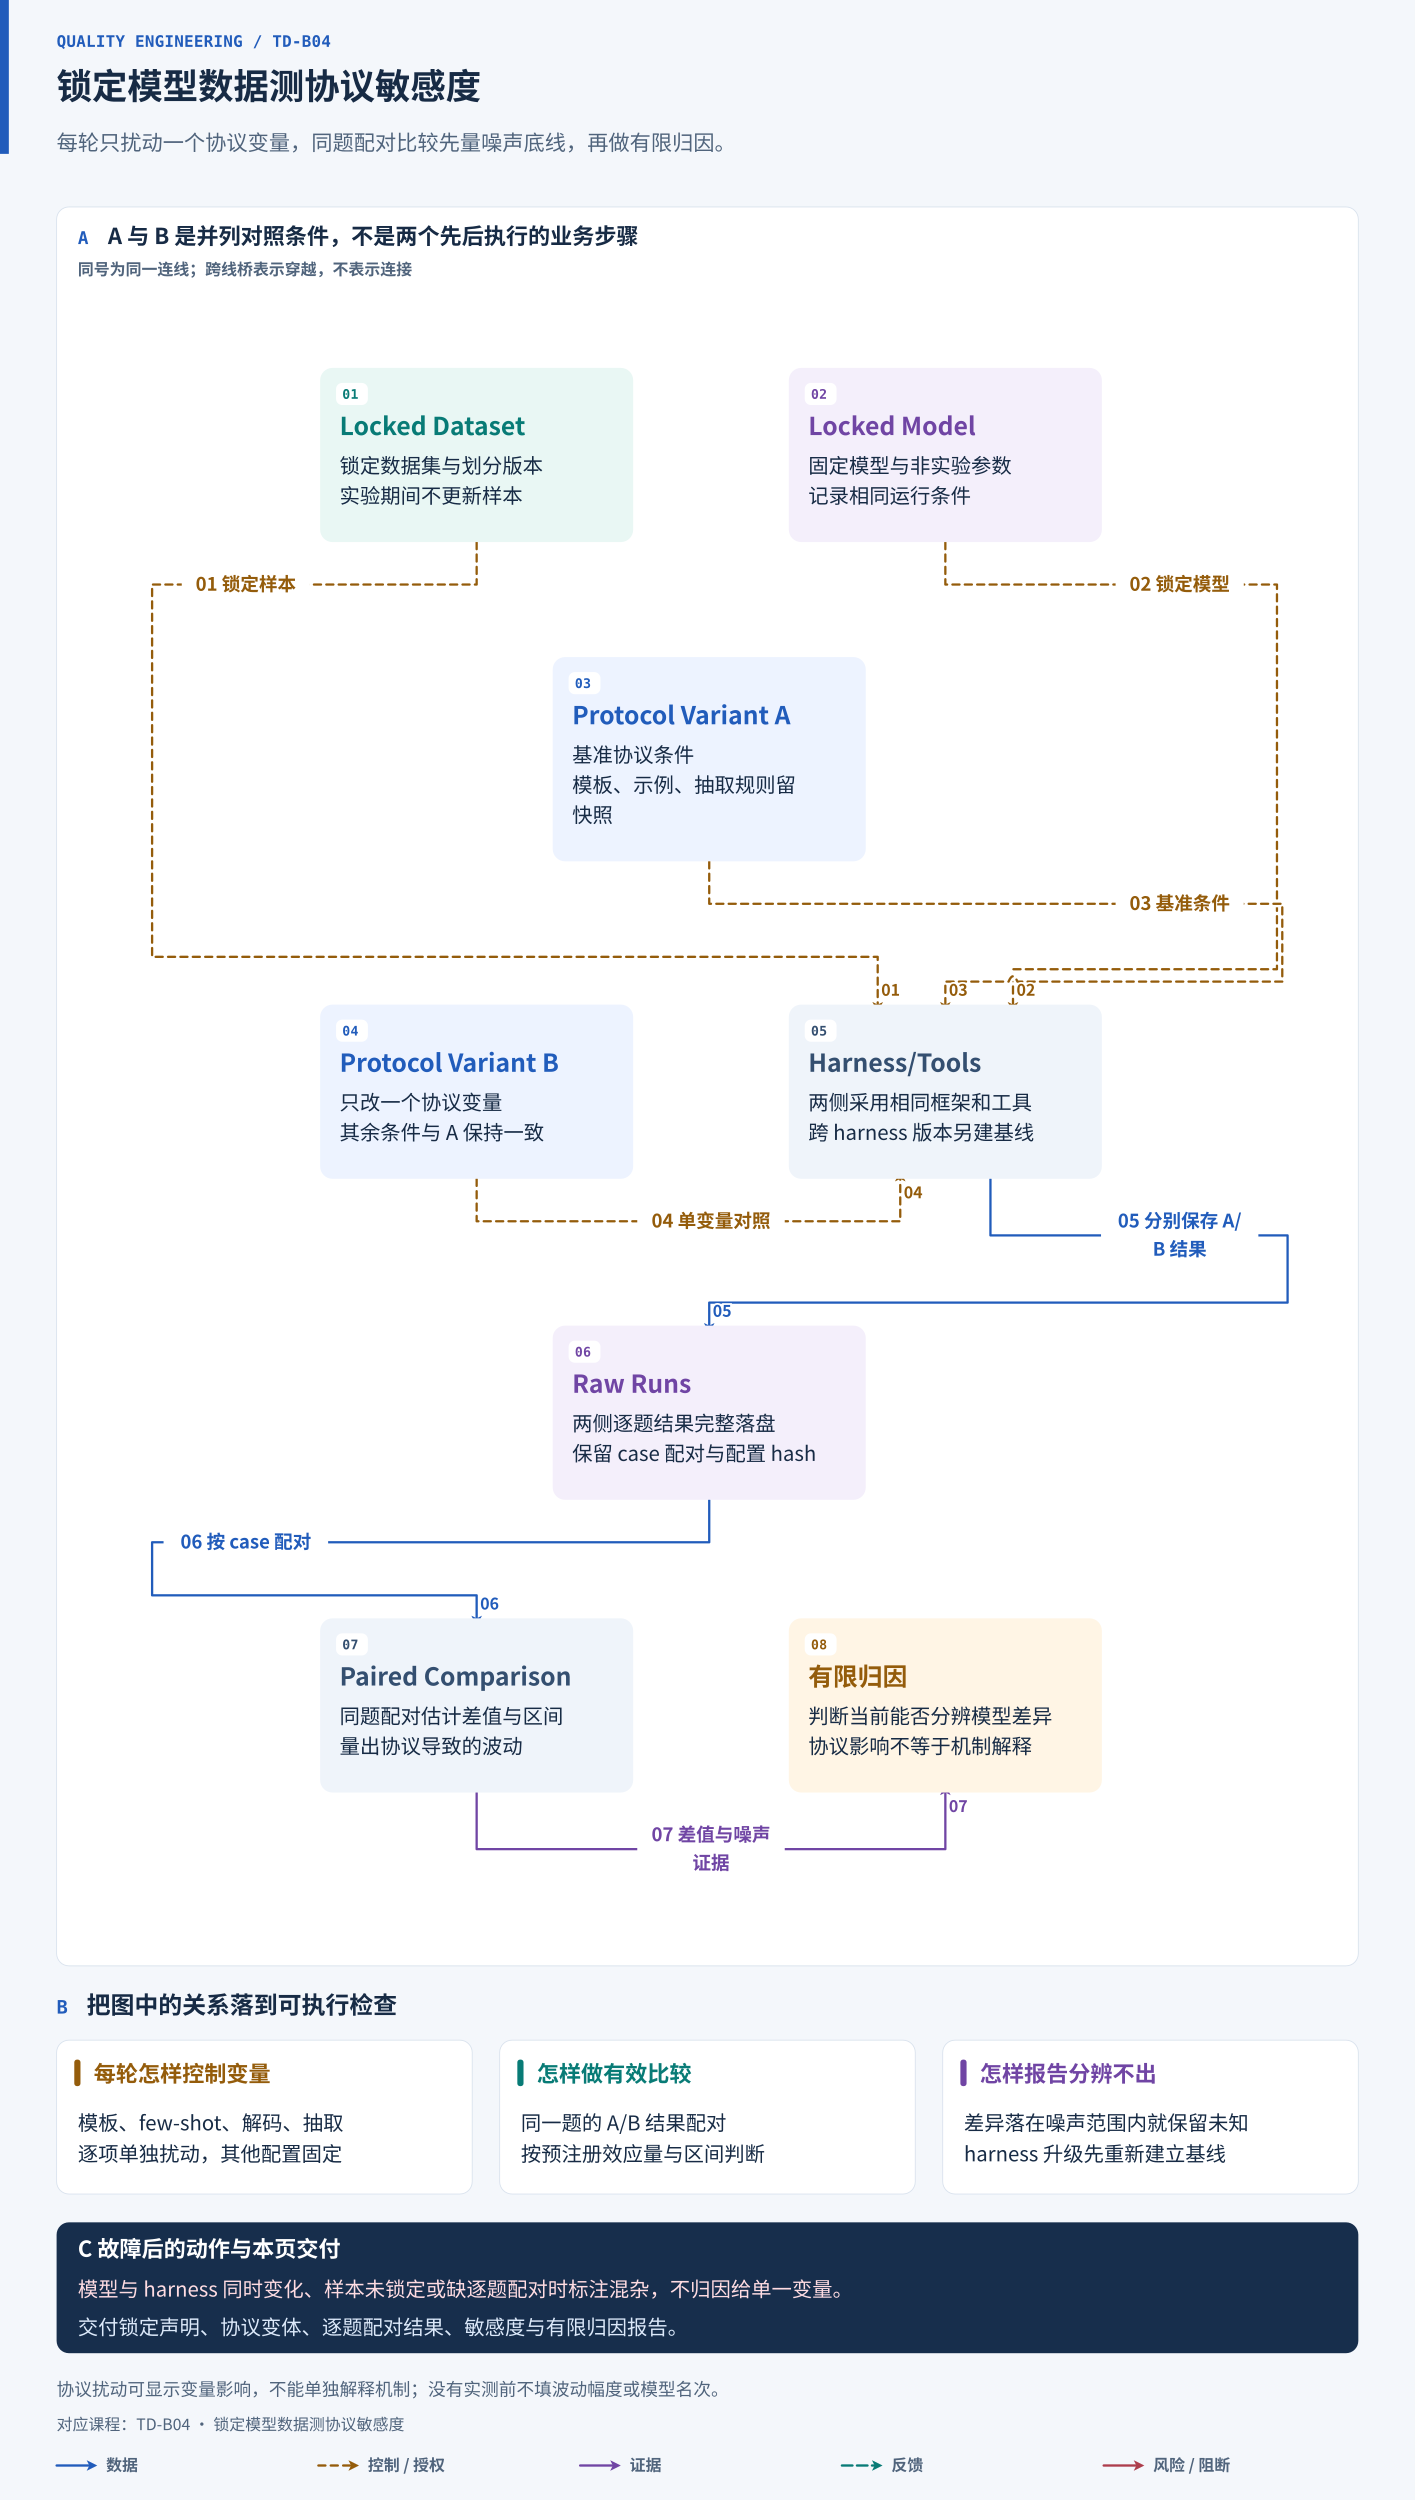
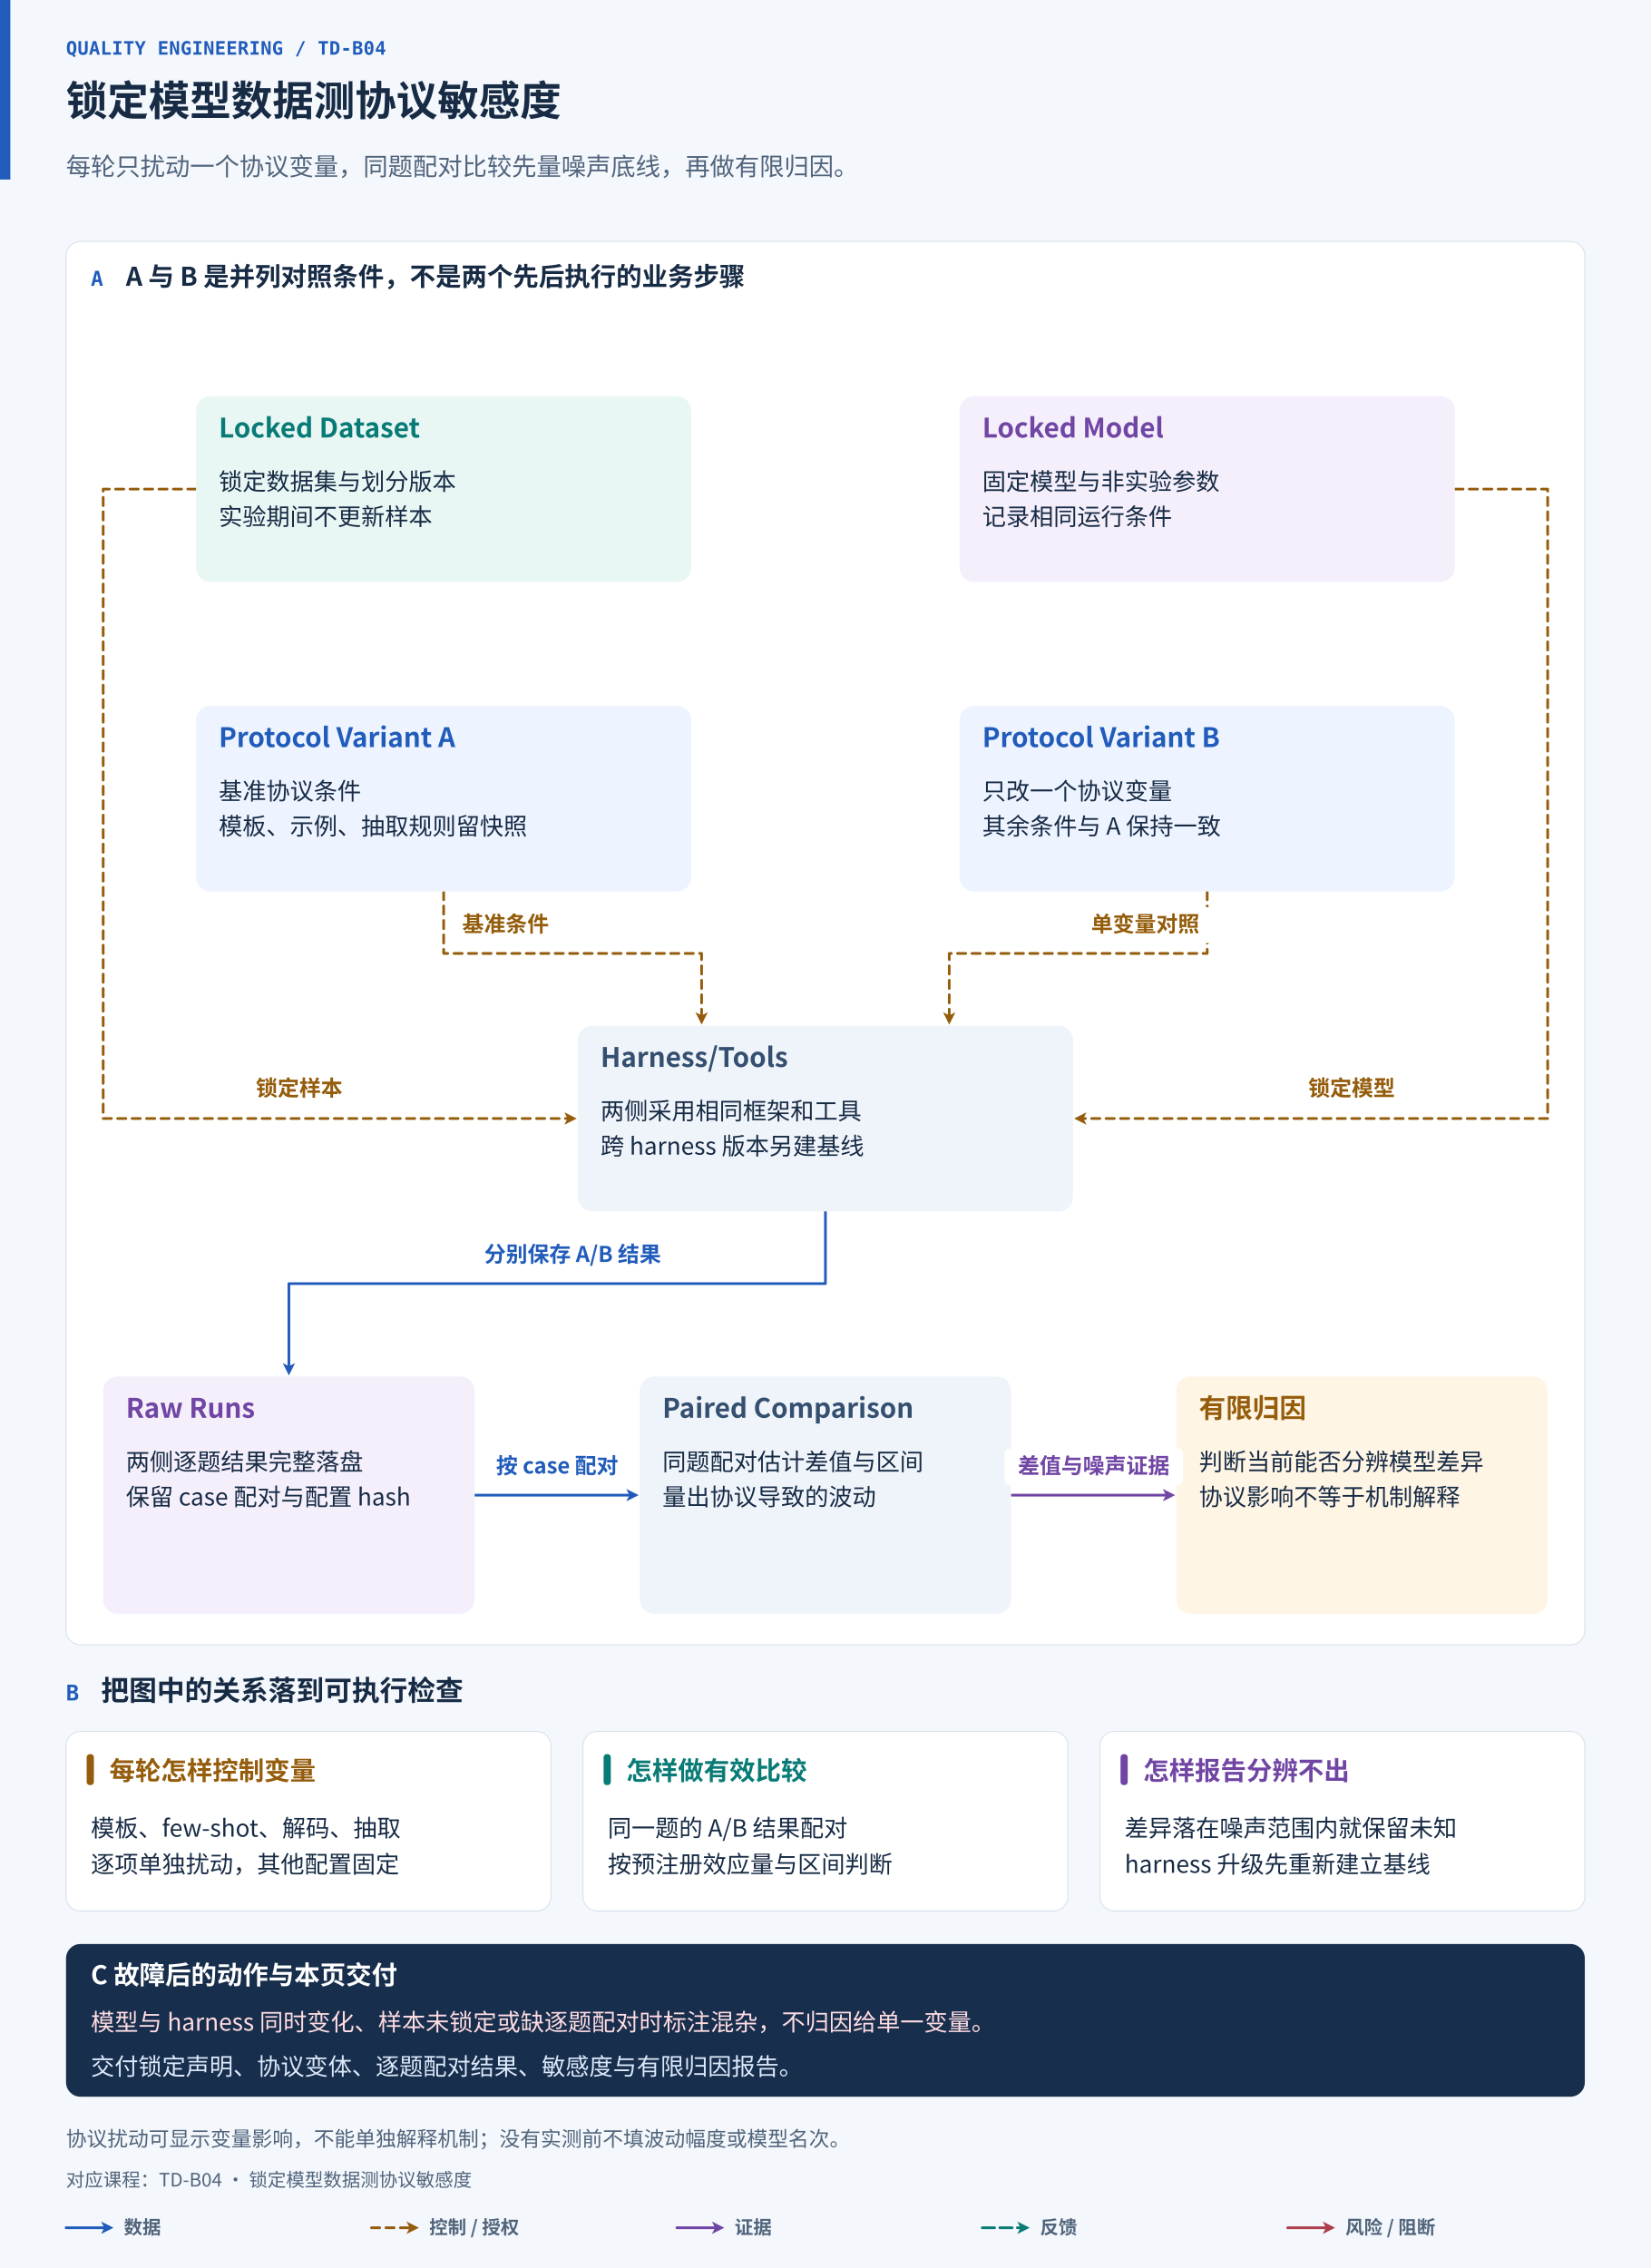
- <svg xmlns="http://www.w3.org/2000/svg" width="1600" height="2827" viewBox="0 0 1600 2827" role="img" aria-labelledby="title desc" data-redraw-version="2">
+ <svg xmlns="http://www.w3.org/2000/svg" width="1600" height="2198" viewBox="0 0 1600 2198" role="img" aria-labelledby="title desc" data-redraw-version="2">
  <style>text{font-family:'PingFang SC','Microsoft YaHei','Noto Sans CJK SC',system-ui,sans-serif}.mono{font-family:'SFMono-Regular',Consolas,monospace;letter-spacing:.25px}</style>
  <defs>
    <marker id="arr-data" markerUnits="userSpaceOnUse" markerWidth="12" markerHeight="12" refX="3" refY="6" orient="auto">
      <path d="M0 0L12 6L0 12L3 6Z" fill="#215cbb" />
    </marker>
    <marker id="arr-control" markerUnits="userSpaceOnUse" markerWidth="12" markerHeight="12" refX="3" refY="6" orient="auto">
      <path d="M0 0L12 6L0 12L3 6Z" fill="#945c0b" />
    </marker>
    <marker id="arr-evidence" markerUnits="userSpaceOnUse" markerWidth="12" markerHeight="12" refX="3" refY="6" orient="auto">
      <path d="M0 0L12 6L0 12L3 6Z" fill="#7045a4" />
    </marker>
    <marker id="arr-feedback" markerUnits="userSpaceOnUse" markerWidth="12" markerHeight="12" refX="3" refY="6" orient="auto">
      <path d="M0 0L12 6L0 12L3 6Z" fill="#087b76" />
    </marker>
    <marker id="arr-risk" markerUnits="userSpaceOnUse" markerWidth="12" markerHeight="12" refX="3" refY="6" orient="auto">
      <path d="M0 0L12 6L0 12L3 6Z" fill="#ad3e4c" />
    </marker>
  </defs>
-   <rect width="1600" height="2827" fill="#f4f7fb" />
+   <rect width="1600" height="2198" fill="#f4f7fb" />
  <rect width="10" height="174" fill="#215cbb" />
  <text x="64" y="53" font-size="18" fill="#215cbb" font-weight="750" class="mono">QUALITY ENGINEERING  /  TD-B04</text>
  <text x="64" y="112" font-size="40" fill="#172b45" font-weight="750">锁定模型数据测协议敏感度</text>
  <text x="64" y="170" font-size="24" fill="#50647c" font-weight="450">每轮只扰动一个协议变量，同题配对比较先量噪声底线，再做有限归因。</text>
-   <g id="system-graph" data-region="64,234,1472,1989">
-     <rect x="64" y="234" width="1472" height="1989" rx="14" fill="#fff" stroke="#d9e2ed" />
-     <text x="88" y="276" font-size="20" fill="#215cbb" font-weight="800" class="mono">A</text>
-     <text x="122" y="276" font-size="25" fill="#172b45" font-weight="700">A 与 B 是并列对照条件，不是两个先后执行的业务步骤</text>
-     <text x="88" y="311" font-size="18" fill="#50647c" font-weight="550">同号为同一连线；跨线桥表示穿越，不表示连接</text>
-     <g transform="translate(88 340)" data-graph-scale="1" data-routing="outer-rails">
-       <path d="M451 273 L451 321 L84 321 L84 742 L904.5 742 L904.5 796" fill="none" stroke="#fff" stroke-width="8" stroke-linejoin="round" />
-       <path class="edge edge-control" d="M451 273 L451 321 L84 321 L84 742 L904.5 742 L904.5 796" fill="none" stroke="#945c0b" stroke-width="2.6" stroke-linecap="round" stroke-linejoin="round" stroke-dasharray="8 6" marker-end="url(#arr-control)" data-edge-id="e0" data-from="data" data-to="runner" />
-       <path d="M981 273 L981 321 L1356 321 L1356 756 L1057.5 756 L1057.5 796" fill="none" stroke="#fff" stroke-width="8" stroke-linejoin="round" />
-       <path class="edge edge-control" d="M981 273 L981 321 L1356 321 L1356 756 L1057.5 756 L1057.5 796" fill="none" stroke="#945c0b" stroke-width="2.6" stroke-linecap="round" stroke-linejoin="round" stroke-dasharray="8 6" marker-end="url(#arr-control)" data-edge-id="e1" data-from="model" data-to="runner" />
-       <path d="M714 634 L714 682 L1362 682 L1362 770 L1062.5 770 Q1057.5 758 1052.5 770 L981 770 L981 796" fill="none" stroke="#fff" stroke-width="8" stroke-linejoin="round" />
-       <path class="edge edge-control" d="M714 634 L714 682 L1362 682 L1362 770 L1062.5 770 Q1057.5 758 1052.5 770 L981 770 L981 796" fill="none" stroke="#945c0b" stroke-width="2.6" stroke-linecap="round" stroke-linejoin="round" stroke-dasharray="8 6" marker-end="url(#arr-control)" data-edge-id="e2" data-from="a" data-to="runner" />
-       <path d="M451 993 L451 1041 L930 1041 L930 993" fill="none" stroke="#fff" stroke-width="8" stroke-linejoin="round" />
-       <path class="edge edge-control" d="M451 993 L451 1041 L930 1041 L930 993" fill="none" stroke="#945c0b" stroke-width="2.6" stroke-linecap="round" stroke-linejoin="round" stroke-dasharray="8 6" marker-end="url(#arr-control)" data-edge-id="e3" data-from="b" data-to="runner" />
-       <path d="M1032 993 L1032 1057 L1368 1057 L1368 1133 L714 1133 L714 1159" fill="none" stroke="#fff" stroke-width="8" stroke-linejoin="round" />
-       <path class="edge edge-data" d="M1032 993 L1032 1057 L1368 1057 L1368 1133 L714 1133 L714 1159" fill="none" stroke="#215cbb" stroke-width="2.6" stroke-linecap="round" stroke-linejoin="round" marker-end="url(#arr-data)" data-edge-id="e4" data-from="runner" data-to="raw" />
-       <path d="M714 1356 L714 1404 L84 1404 L84 1464 L451 1464 L451 1490" fill="none" stroke="#fff" stroke-width="8" stroke-linejoin="round" />
-       <path class="edge edge-data" d="M714 1356 L714 1404 L84 1404 L84 1464 L451 1464 L451 1490" fill="none" stroke="#215cbb" stroke-width="2.6" stroke-linecap="round" stroke-linejoin="round" marker-end="url(#arr-data)" data-edge-id="e5" data-from="raw" data-to="paired" />
-       <path d="M451 1687 L451 1751 L981 1751 L981 1687" fill="none" stroke="#fff" stroke-width="8" stroke-linejoin="round" />
-       <path class="edge edge-evidence" d="M451 1687 L451 1751 L981 1751 L981 1687" fill="none" stroke="#7045a4" stroke-width="2.6" stroke-linecap="round" stroke-linejoin="round" marker-end="url(#arr-evidence)" data-edge-id="e6" data-from="paired" data-to="attribution" />
-       <g id="node-data" class="node node-data" data-region="274,76,354,197">
-         <rect x="274" y="76" width="354" height="197" rx="14" fill="#e9f7f4" stroke="none" />
-         <rect x="292" y="93" width="36" height="25" rx="7" fill="#fff" stroke="none" />
-         <text x="299" y="111" font-size="15" fill="#087b76" font-weight="750" class="mono">01</text>
-         <text x="296" y="152" font-size="28" fill="#087b76" font-weight="700">Locked Dataset</text>
-         <text x="296" y="195" font-size="23" fill="#172b45" font-weight="450">锁定数据集与划分版本</text>
-         <text x="296" y="229" font-size="23" fill="#172b45" font-weight="450">实验期间不更新样本</text>
+   <g id="system-graph-TD-B04" data-region="64,234,1472,1360">
+     <rect x="64" y="234" width="1472" height="1360" rx="14" fill="#fff" stroke="#d9e2ed" />
+     <g transform="translate(0 234)" data-graph-scale="1">
+       <text x="88" y="43" font-size="20" fill="#215cbb" font-weight="800" class="mono">A</text>
+       <text x="122" y="43" font-size="25" fill="#172b45" font-weight="700">A 与 B 是并列对照条件，不是两个先后执行的业务步骤</text>
+       <path class="edge edge-control" d="M190 240 L100 240 L100 850 L550 850" fill="none" stroke="#945c0b" stroke-width="2.6" stroke-linecap="round" stroke-linejoin="round" stroke-dasharray="8 6" marker-end="url(#arr-control)" data-from="data" data-to="runner" data-edge-id="TD-B04-e0" />
+       <path class="edge edge-control" d="M1410 240 L1500 240 L1500 850 L1050 850" fill="none" stroke="#945c0b" stroke-width="2.6" stroke-linecap="round" stroke-linejoin="round" stroke-dasharray="8 6" marker-end="url(#arr-control)" data-from="model" data-to="runner" data-edge-id="TD-B04-e1" />
+       <path class="edge edge-control" d="M430 630 L430 690 L680 690 L680 750" fill="none" stroke="#945c0b" stroke-width="2.6" stroke-linecap="round" stroke-linejoin="round" stroke-dasharray="8 6" marker-end="url(#arr-control)" data-from="a" data-to="runner" data-edge-id="TD-B04-e2" />
+       <path class="edge edge-control" d="M1170 630 L1170 690 L920 690 L920 750" fill="none" stroke="#945c0b" stroke-width="2.6" stroke-linecap="round" stroke-linejoin="round" stroke-dasharray="8 6" marker-end="url(#arr-control)" data-from="b" data-to="runner" data-edge-id="TD-B04-e3" />
+       <path class="edge edge-data" d="M800 940 L800 1010 L280 1010 L280 1090" fill="none" stroke="#215cbb" stroke-width="2.6" stroke-linecap="round" stroke-linejoin="round" marker-end="url(#arr-data)" data-from="runner" data-to="raw" data-edge-id="TD-B04-e4" />
+       <path class="edge edge-data" d="M460 1215 L610 1215" fill="none" stroke="#215cbb" stroke-width="2.6" stroke-linecap="round" stroke-linejoin="round" marker-end="url(#arr-data)" data-from="raw" data-to="paired" data-edge-id="TD-B04-e5" />
+       <path class="edge edge-evidence" d="M980 1215 L1130 1215" fill="none" stroke="#7045a4" stroke-width="2.6" stroke-linecap="round" stroke-linejoin="round" marker-end="url(#arr-evidence)" data-from="paired" data-to="attribution" data-edge-id="TD-B04-e6" />
+       <g id="node-TD-B04-data" class="node node-data" data-region="190,150,480,180">
+         <rect x="190" y="150" width="480" height="180" rx="14" fill="#e9f7f4" stroke="none" />
+         <text x="212" y="190" font-size="26" fill="#087b76" font-weight="700">Locked Dataset</text>
+         <text x="212" y="241" font-size="23" fill="#172b45" font-weight="450">锁定数据集与划分版本</text>
+         <text x="212" y="275" font-size="23" fill="#172b45" font-weight="450">实验期间不更新样本</text>
      </g>
-       <g id="node-model" class="node node-ai" data-region="804,76,354,197">
-         <rect x="804" y="76" width="354" height="197" rx="14" fill="#f4effb" stroke="none" />
-         <rect x="822" y="93" width="36" height="25" rx="7" fill="#fff" stroke="none" />
-         <text x="829" y="111" font-size="15" fill="#7045a4" font-weight="750" class="mono">02</text>
-         <text x="826" y="152" font-size="28" fill="#7045a4" font-weight="700">Locked Model</text>
-         <text x="826" y="195" font-size="23" fill="#172b45" font-weight="450">固定模型与非实验参数</text>
-         <text x="826" y="229" font-size="23" fill="#172b45" font-weight="450">记录相同运行条件</text>
+       <g id="node-TD-B04-model" class="node node-ai" data-region="930,150,480,180">
+         <rect x="930" y="150" width="480" height="180" rx="14" fill="#f4effb" stroke="none" />
+         <text x="952" y="190" font-size="26" fill="#7045a4" font-weight="700">Locked Model</text>
+         <text x="952" y="241" font-size="23" fill="#172b45" font-weight="450">固定模型与非实验参数</text>
+         <text x="952" y="275" font-size="23" fill="#172b45" font-weight="450">记录相同运行条件</text>
      </g>
-       <g id="node-a" class="node node-input" data-region="537,403,354,231">
-         <rect x="537" y="403" width="354" height="231" rx="14" fill="#edf3ff" stroke="none" />
-         <rect x="555" y="420" width="36" height="25" rx="7" fill="#fff" stroke="none" />
-         <text x="562" y="438" font-size="15" fill="#215cbb" font-weight="750" class="mono">03</text>
-         <text x="559" y="479" font-size="28" fill="#215cbb" font-weight="700">Protocol Variant A</text>
-         <text x="559" y="522" font-size="23" fill="#172b45" font-weight="450">基准协议条件</text>
-         <text x="559" y="556" font-size="23" fill="#172b45" font-weight="450">模板、示例、抽取规则留</text>
-         <text x="559" y="590" font-size="23" fill="#172b45" font-weight="450">快照</text>
+       <g id="node-TD-B04-a" class="node node-input" data-region="190,450,480,180">
+         <rect x="190" y="450" width="480" height="180" rx="14" fill="#edf3ff" stroke="none" />
+         <text x="212" y="490" font-size="26" fill="#215cbb" font-weight="700">Protocol Variant A</text>
+         <text x="212" y="541" font-size="23" fill="#172b45" font-weight="450">基准协议条件</text>
+         <text x="212" y="575" font-size="23" fill="#172b45" font-weight="450">模板、示例、抽取规则留快照</text>
      </g>
-       <g id="node-b" class="node node-input" data-region="274,796,354,197">
-         <rect x="274" y="796" width="354" height="197" rx="14" fill="#edf3ff" stroke="none" />
-         <rect x="292" y="813" width="36" height="25" rx="7" fill="#fff" stroke="none" />
-         <text x="299" y="831" font-size="15" fill="#215cbb" font-weight="750" class="mono">04</text>
-         <text x="296" y="872" font-size="28" fill="#215cbb" font-weight="700">Protocol Variant B</text>
-         <text x="296" y="915" font-size="23" fill="#172b45" font-weight="450">只改一个协议变量</text>
-         <text x="296" y="949" font-size="23" fill="#172b45" font-weight="450">其余条件与 A 保持一致</text>
+       <g id="node-TD-B04-b" class="node node-input" data-region="930,450,480,180">
+         <rect x="930" y="450" width="480" height="180" rx="14" fill="#edf3ff" stroke="none" />
+         <text x="952" y="490" font-size="26" fill="#215cbb" font-weight="700">Protocol Variant B</text>
+         <text x="952" y="541" font-size="23" fill="#172b45" font-weight="450">只改一个协议变量</text>
+         <text x="952" y="575" font-size="23" fill="#172b45" font-weight="450">其余条件与 A 保持一致</text>
      </g>
-       <g id="node-runner" class="node node-process" data-region="804,796,354,197">
-         <rect x="804" y="796" width="354" height="197" rx="14" fill="#eff4fa" stroke="none" />
-         <rect x="822" y="813" width="36" height="25" rx="7" fill="#fff" stroke="none" />
-         <text x="829" y="831" font-size="15" fill="#344f70" font-weight="750" class="mono">05</text>
-         <text x="826" y="872" font-size="28" fill="#344f70" font-weight="700">Harness/Tools</text>
-         <text x="826" y="915" font-size="23" fill="#172b45" font-weight="450">两侧采用相同框架和工具</text>
-         <text x="826" y="949" font-size="23" fill="#172b45" font-weight="450">跨 harness 版本另建基线</text>
+       <g id="node-TD-B04-runner" class="node node-process" data-region="560,760,480,180">
+         <rect x="560" y="760" width="480" height="180" rx="14" fill="#eff4fa" stroke="none" />
+         <text x="582" y="800" font-size="26" fill="#344f70" font-weight="700">Harness/Tools</text>
+         <text x="582" y="851" font-size="23" fill="#172b45" font-weight="450">两侧采用相同框架和工具</text>
+         <text x="582" y="885" font-size="23" fill="#172b45" font-weight="450">跨 harness 版本另建基线</text>
      </g>
-       <g id="node-raw" class="node node-evidence" data-region="537,1159,354,197">
-         <rect x="537" y="1159" width="354" height="197" rx="14" fill="#f4effb" stroke="none" />
-         <rect x="555" y="1176" width="36" height="25" rx="7" fill="#fff" stroke="none" />
-         <text x="562" y="1194" font-size="15" fill="#7045a4" font-weight="750" class="mono">06</text>
-         <text x="559" y="1235" font-size="28" fill="#7045a4" font-weight="700">Raw Runs</text>
-         <text x="559" y="1278" font-size="23" fill="#172b45" font-weight="450">两侧逐题结果完整落盘</text>
-         <text x="559" y="1312" font-size="23" fill="#172b45" font-weight="450">保留 case 配对与配置 hash</text>
+       <g id="node-TD-B04-raw" class="node node-evidence" data-region="100,1100,360,230">
+         <rect x="100" y="1100" width="360" height="230" rx="14" fill="#f4effb" stroke="none" />
+         <text x="122" y="1140" font-size="26" fill="#7045a4" font-weight="700">Raw Runs</text>
+         <text x="122" y="1191" font-size="23" fill="#172b45" font-weight="450">两侧逐题结果完整落盘</text>
+         <text x="122" y="1225" font-size="23" fill="#172b45" font-weight="450">保留 case 配对与配置 hash</text>
      </g>
-       <g id="node-paired" class="node node-process" data-region="274,1490,354,197">
-         <rect x="274" y="1490" width="354" height="197" rx="14" fill="#eff4fa" stroke="none" />
-         <rect x="292" y="1507" width="36" height="25" rx="7" fill="#fff" stroke="none" />
-         <text x="299" y="1525" font-size="15" fill="#344f70" font-weight="750" class="mono">07</text>
-         <text x="296" y="1566" font-size="28" fill="#344f70" font-weight="700">Paired Comparison</text>
-         <text x="296" y="1609" font-size="23" fill="#172b45" font-weight="450">同题配对估计差值与区间</text>
-         <text x="296" y="1643" font-size="23" fill="#172b45" font-weight="450">量出协议导致的波动</text>
+       <g id="node-TD-B04-paired" class="node node-process" data-region="620,1100,360,230">
+         <rect x="620" y="1100" width="360" height="230" rx="14" fill="#eff4fa" stroke="none" />
+         <text x="642" y="1140" font-size="26" fill="#344f70" font-weight="700">Paired Comparison</text>
+         <text x="642" y="1191" font-size="23" fill="#172b45" font-weight="450">同题配对估计差值与区间</text>
+         <text x="642" y="1225" font-size="23" fill="#172b45" font-weight="450">量出协议导致的波动</text>
      </g>
-       <g id="node-attribution" class="node node-control" data-region="804,1490,354,197">
-         <rect x="804" y="1490" width="354" height="197" rx="14" fill="#fff5e5" stroke="none" />
-         <rect x="822" y="1507" width="36" height="25" rx="7" fill="#fff" stroke="none" />
-         <text x="829" y="1525" font-size="15" fill="#945c0b" font-weight="750" class="mono">08</text>
-         <text x="826" y="1566" font-size="28" fill="#945c0b" font-weight="700">有限归因</text>
-         <text x="826" y="1609" font-size="23" fill="#172b45" font-weight="450">判断当前能否分辨模型差异</text>
-         <text x="826" y="1643" font-size="23" fill="#172b45" font-weight="450">协议影响不等于机制解释</text>
+       <g id="node-TD-B04-attribution" class="node node-control" data-region="1140,1100,360,230">
+         <rect x="1140" y="1100" width="360" height="230" rx="14" fill="#fff5e5" stroke="none" />
+         <text x="1162" y="1140" font-size="26" fill="#945c0b" font-weight="700">有限归因</text>
+         <text x="1162" y="1191" font-size="23" fill="#172b45" font-weight="450">判断当前能否分辨模型差异</text>
+         <text x="1162" y="1225" font-size="23" fill="#172b45" font-weight="450">协议影响不等于机制解释</text>
      </g>
-       <rect x="117.53" y="299" width="144.94" height="44" rx="6" fill="#fff" stroke="none" />
-       <text x="190" y="328" font-size="21" fill="#945c0b" font-weight="600" text-anchor="middle" class="edge-label" data-edge-id="e0">01  锁定样本</text>
-       <text x="908.5" y="786" font-size="18" fill="#945c0b" font-weight="750" class="edge-end-label" data-edge-id="e0" stroke="#fff" stroke-width="4" paint-order="stroke">01</text>
-       <rect x="1173.53" y="299" width="144.94" height="44" rx="6" fill="#fff" stroke="none" />
-       <text x="1246" y="328" font-size="21" fill="#945c0b" font-weight="600" text-anchor="middle" class="edge-label" data-edge-id="e1">02  锁定模型</text>
-       <text x="1061.5" y="786" font-size="18" fill="#945c0b" font-weight="750" class="edge-end-label" data-edge-id="e1" stroke="#fff" stroke-width="4" paint-order="stroke">02</text>
-       <rect x="1173.53" y="660" width="144.94" height="44" rx="6" fill="#fff" stroke="none" />
-       <text x="1246" y="689" font-size="21" fill="#945c0b" font-weight="600" text-anchor="middle" class="edge-label" data-edge-id="e2">03  基准条件</text>
-       <text x="985" y="786" font-size="18" fill="#945c0b" font-weight="750" class="edge-end-label" data-edge-id="e2" stroke="#fff" stroke-width="4" paint-order="stroke">03</text>
-       <rect x="632.61" y="1019" width="166.78" height="44" rx="6" fill="#fff" stroke="none" />
-       <text x="716" y="1048" font-size="21" fill="#945c0b" font-weight="600" text-anchor="middle" class="edge-label" data-edge-id="e3">04  单变量对照</text>
-       <text x="934" y="1015" font-size="18" fill="#945c0b" font-weight="750" class="edge-end-label" data-edge-id="e3" stroke="#fff" stroke-width="4" paint-order="stroke">04</text>
-       <rect x="1157.045" y="1019" width="177.91" height="76" rx="6" fill="#fff" stroke="none" />
-       <text x="1246" y="1048" font-size="21" fill="#215cbb" font-weight="600" text-anchor="middle" class="edge-label" data-edge-id="e4">05  分别保存 A/</text>
-       <text x="1246" y="1080" font-size="21" fill="#215cbb" font-weight="600" text-anchor="middle" class="edge-label" data-edge-id="e4">B 结果</text>
-       <text x="718" y="1149" font-size="18" fill="#215cbb" font-weight="750" class="edge-end-label" data-edge-id="e4" stroke="#fff" stroke-width="4" paint-order="stroke">05</text>
-       <rect x="96.95" y="1382" width="186.1" height="44" rx="6" fill="#fff" stroke="none" />
-       <text x="190" y="1411" font-size="21" fill="#215cbb" font-weight="600" text-anchor="middle" class="edge-label" data-edge-id="e5">06  按 case 配对</text>
-       <text x="455" y="1480" font-size="18" fill="#215cbb" font-weight="750" class="edge-end-label" data-edge-id="e5" stroke="#fff" stroke-width="4" paint-order="stroke">06</text>
-       <rect x="632.61" y="1713" width="166.78" height="76" rx="6" fill="#fff" stroke="none" />
-       <text x="716" y="1742" font-size="21" fill="#7045a4" font-weight="600" text-anchor="middle" class="edge-label" data-edge-id="e6">07  差值与噪声</text>
-       <text x="716" y="1774" font-size="21" fill="#7045a4" font-weight="600" text-anchor="middle" class="edge-label" data-edge-id="e6">证据</text>
-       <text x="985" y="1709" font-size="18" fill="#7045a4" font-weight="750" class="edge-end-label" data-edge-id="e6" stroke="#fff" stroke-width="4" paint-order="stroke">07</text>
+       <rect x="236.32" y="804" width="107.36" height="35" rx="5" fill="#fff" stroke="none" />
+       <text x="290" y="828" font-size="21" fill="#945c0b" font-weight="600" text-anchor="middle" class="edge-label">锁定样本</text>
+       <rect x="1256.32" y="804" width="107.36" height="35" rx="5" fill="#fff" stroke="none" />
+       <text x="1310" y="828" font-size="21" fill="#945c0b" font-weight="600" text-anchor="middle" class="edge-label">锁定模型</text>
+       <rect x="436.32" y="645" width="107.36" height="35" rx="5" fill="#fff" stroke="none" />
+       <text x="490" y="669" font-size="21" fill="#945c0b" font-weight="600" text-anchor="middle" class="edge-label">基准条件</text>
+       <rect x="1045.4" y="645" width="129.2" height="35" rx="5" fill="#fff" stroke="none" />
+       <text x="1110" y="669" font-size="21" fill="#945c0b" font-weight="600" text-anchor="middle" class="edge-label">单变量对照</text>
+       <rect x="452.6" y="965" width="204.8" height="35" rx="5" fill="#fff" stroke="none" />
+       <text x="555" y="989" font-size="21" fill="#215cbb" font-weight="600" text-anchor="middle" class="edge-label">分别保存 A/B 结果</text>
+       <rect x="465.74" y="1170" width="148.52" height="35" rx="5" fill="#fff" stroke="none" />
+       <text x="540" y="1194" font-size="21" fill="#215cbb" font-weight="600" text-anchor="middle" class="edge-label">按 case 配对</text>
+       <rect x="973.56" y="1170" width="172.88" height="35" rx="5" fill="#fff" stroke="none" />
+       <text x="1060" y="1194" font-size="21" fill="#7045a4" font-weight="600" text-anchor="middle" class="edge-label">差值与噪声证据</text>
    </g>
  </g>
-   <text x="64" y="2277" font-size="21" fill="#215cbb" font-weight="800" class="mono">B</text>
-   <text x="98" y="2277" font-size="27" fill="#172b45" font-weight="700">把图中的关系落到可执行检查</text>
-   <g id="detail-0" data-region="64,2307,470,174">
-     <rect x="64" y="2307" width="470" height="174" rx="14" fill="#fff" stroke="#d9e2ed" />
-     <rect x="84" y="2329" width="7" height="30" rx="3" fill="#945c0b" stroke="none" />
-     <text x="106" y="2354" font-size="25" fill="#945c0b" font-weight="700">每轮怎样控制变量</text>
-     <text x="88" y="2409" font-size="23" fill="#172b45" font-weight="450">模板、few-shot、解码、抽取</text>
-     <text x="88" y="2444" font-size="23" fill="#172b45" font-weight="450">逐项单独扰动，其他配置固定</text>
+   <text x="64" y="1648" font-size="21" fill="#215cbb" font-weight="800" class="mono">B</text>
+   <text x="98" y="1648" font-size="27" fill="#172b45" font-weight="700">把图中的关系落到可执行检查</text>
+   <g id="detail-0" data-region="64,1678,470,174">
+     <rect x="64" y="1678" width="470" height="174" rx="14" fill="#fff" stroke="#d9e2ed" />
+     <rect x="84" y="1700" width="7" height="30" rx="3" fill="#945c0b" stroke="none" />
+     <text x="106" y="1725" font-size="25" fill="#945c0b" font-weight="700">每轮怎样控制变量</text>
+     <text x="88" y="1780" font-size="23" fill="#172b45" font-weight="450">模板、few-shot、解码、抽取</text>
+     <text x="88" y="1815" font-size="23" fill="#172b45" font-weight="450">逐项单独扰动，其他配置固定</text>
  </g>
-   <g id="detail-1" data-region="565,2307,470,174">
-     <rect x="565" y="2307" width="470" height="174" rx="14" fill="#fff" stroke="#d9e2ed" />
-     <rect x="585" y="2329" width="7" height="30" rx="3" fill="#087b76" stroke="none" />
-     <text x="607" y="2354" font-size="25" fill="#087b76" font-weight="700">怎样做有效比较</text>
-     <text x="589" y="2409" font-size="23" fill="#172b45" font-weight="450">同一题的 A/B 结果配对</text>
-     <text x="589" y="2444" font-size="23" fill="#172b45" font-weight="450">按预注册效应量与区间判断</text>
+   <g id="detail-1" data-region="565,1678,470,174">
+     <rect x="565" y="1678" width="470" height="174" rx="14" fill="#fff" stroke="#d9e2ed" />
+     <rect x="585" y="1700" width="7" height="30" rx="3" fill="#087b76" stroke="none" />
+     <text x="607" y="1725" font-size="25" fill="#087b76" font-weight="700">怎样做有效比较</text>
+     <text x="589" y="1780" font-size="23" fill="#172b45" font-weight="450">同一题的 A/B 结果配对</text>
+     <text x="589" y="1815" font-size="23" fill="#172b45" font-weight="450">按预注册效应量与区间判断</text>
  </g>
-   <g id="detail-2" data-region="1066,2307,470,174">
-     <rect x="1066" y="2307" width="470" height="174" rx="14" fill="#fff" stroke="#d9e2ed" />
-     <rect x="1086" y="2329" width="7" height="30" rx="3" fill="#7045a4" stroke="none" />
-     <text x="1108" y="2354" font-size="25" fill="#7045a4" font-weight="700">怎样报告分辨不出</text>
-     <text x="1090" y="2409" font-size="23" fill="#172b45" font-weight="450">差异落在噪声范围内就保留未知</text>
-     <text x="1090" y="2444" font-size="23" fill="#172b45" font-weight="450">harness 升级先重新建立基线</text>
+   <g id="detail-2" data-region="1066,1678,470,174">
+     <rect x="1066" y="1678" width="470" height="174" rx="14" fill="#fff" stroke="#d9e2ed" />
+     <rect x="1086" y="1700" width="7" height="30" rx="3" fill="#7045a4" stroke="none" />
+     <text x="1108" y="1725" font-size="25" fill="#7045a4" font-weight="700">怎样报告分辨不出</text>
+     <text x="1090" y="1780" font-size="23" fill="#172b45" font-weight="450">差异落在噪声范围内就保留未知</text>
+     <text x="1090" y="1815" font-size="23" fill="#172b45" font-weight="450">harness 升级先重新建立基线</text>
  </g>
-   <g id="failure-and-output" data-region="64,2513,1472,148">
-     <rect x="64" y="2513" width="1472" height="148" rx="14" fill="#172e4c" stroke="none" />
-     <text x="88" y="2552" font-size="25" fill="#fff" font-weight="700">C  故障后的动作与本页交付</text>
-     <text x="88" y="2597" font-size="23" fill="#ffdce2" font-weight="450">模型与 harness 同时变化、样本未锁定或缺逐题配对时标注混杂，不归因给单一变量。</text>
-     <text x="88" y="2640" font-size="23" fill="#dce9fa" font-weight="450">交付锁定声明、协议变体、逐题配对结果、敏感度与有限归因报告。</text>
+   <g id="failure-and-output" data-region="64,1884,1472,148">
+     <rect x="64" y="1884" width="1472" height="148" rx="14" fill="#172e4c" stroke="none" />
+     <text x="88" y="1923" font-size="25" fill="#fff" font-weight="700">C  故障后的动作与本页交付</text>
+     <text x="88" y="1968" font-size="23" fill="#ffdce2" font-weight="450">模型与 harness 同时变化、样本未锁定或缺逐题配对时标注混杂，不归因给单一变量。</text>
+     <text x="88" y="2011" font-size="23" fill="#dce9fa" font-weight="450">交付锁定声明、协议变体、逐题配对结果、敏感度与有限归因报告。</text>
  </g>
-   <text x="64" y="2709" font-size="20" fill="#50647c" font-weight="450">协议扰动可显示变量影响，不能单独解释机制；没有实测前不填波动幅度或模型名次。</text>
-   <text x="64" y="2748" font-size="18" fill="#50647c" font-weight="450">对应课程：TD-B04 · 锁定模型数据测协议敏感度</text>
-   <path class="edge edge-data" d="M64 2788 L101 2788" fill="none" stroke="#215cbb" stroke-width="2.6" stroke-linecap="round" stroke-linejoin="round" marker-end="url(#arr-data)" />
-   <text x="120" y="2794" font-size="18" fill="#50647c" font-weight="550">数据</text>
-   <path class="edge edge-control" d="M360 2788 L397 2788" fill="none" stroke="#945c0b" stroke-width="2.6" stroke-linecap="round" stroke-linejoin="round" stroke-dasharray="8 6" marker-end="url(#arr-control)" />
-   <text x="416" y="2794" font-size="18" fill="#50647c" font-weight="550">控制 / 授权</text>
-   <path class="edge edge-evidence" d="M656 2788 L693 2788" fill="none" stroke="#7045a4" stroke-width="2.6" stroke-linecap="round" stroke-linejoin="round" marker-end="url(#arr-evidence)" />
-   <text x="712" y="2794" font-size="18" fill="#50647c" font-weight="550">证据</text>
-   <path class="edge edge-feedback" d="M952 2788 L989 2788" fill="none" stroke="#087b76" stroke-width="2.6" stroke-linecap="round" stroke-linejoin="round" stroke-dasharray="12 5" marker-end="url(#arr-feedback)" />
-   <text x="1008" y="2794" font-size="18" fill="#50647c" font-weight="550">反馈</text>
-   <path class="edge edge-risk" d="M1248 2788 L1285 2788" fill="none" stroke="#ad3e4c" stroke-width="2.6" stroke-linecap="round" stroke-linejoin="round" marker-end="url(#arr-risk)" />
-   <text x="1304" y="2794" font-size="18" fill="#50647c" font-weight="550">风险 / 阻断</text>
+   <text x="64" y="2080" font-size="20" fill="#50647c" font-weight="450">协议扰动可显示变量影响，不能单独解释机制；没有实测前不填波动幅度或模型名次。</text>
+   <text x="64" y="2119" font-size="18" fill="#50647c" font-weight="450">对应课程：TD-B04 · 锁定模型数据测协议敏感度</text>
+   <path class="edge edge-data" d="M64 2159 L101 2159" fill="none" stroke="#215cbb" stroke-width="2.6" stroke-linecap="round" stroke-linejoin="round" marker-end="url(#arr-data)" />
+   <text x="120" y="2165" font-size="18" fill="#50647c" font-weight="550">数据</text>
+   <path class="edge edge-control" d="M360 2159 L397 2159" fill="none" stroke="#945c0b" stroke-width="2.6" stroke-linecap="round" stroke-linejoin="round" stroke-dasharray="8 6" marker-end="url(#arr-control)" />
+   <text x="416" y="2165" font-size="18" fill="#50647c" font-weight="550">控制 / 授权</text>
+   <path class="edge edge-evidence" d="M656 2159 L693 2159" fill="none" stroke="#7045a4" stroke-width="2.6" stroke-linecap="round" stroke-linejoin="round" marker-end="url(#arr-evidence)" />
+   <text x="712" y="2165" font-size="18" fill="#50647c" font-weight="550">证据</text>
+   <path class="edge edge-feedback" d="M952 2159 L989 2159" fill="none" stroke="#087b76" stroke-width="2.6" stroke-linecap="round" stroke-linejoin="round" stroke-dasharray="12 5" marker-end="url(#arr-feedback)" />
+   <text x="1008" y="2165" font-size="18" fill="#50647c" font-weight="550">反馈</text>
+   <path class="edge edge-risk" d="M1248 2159 L1285 2159" fill="none" stroke="#ad3e4c" stroke-width="2.6" stroke-linecap="round" stroke-linejoin="round" marker-end="url(#arr-risk)" />
+   <text x="1304" y="2165" font-size="18" fill="#50647c" font-weight="550">风险 / 阻断</text>
</svg>
